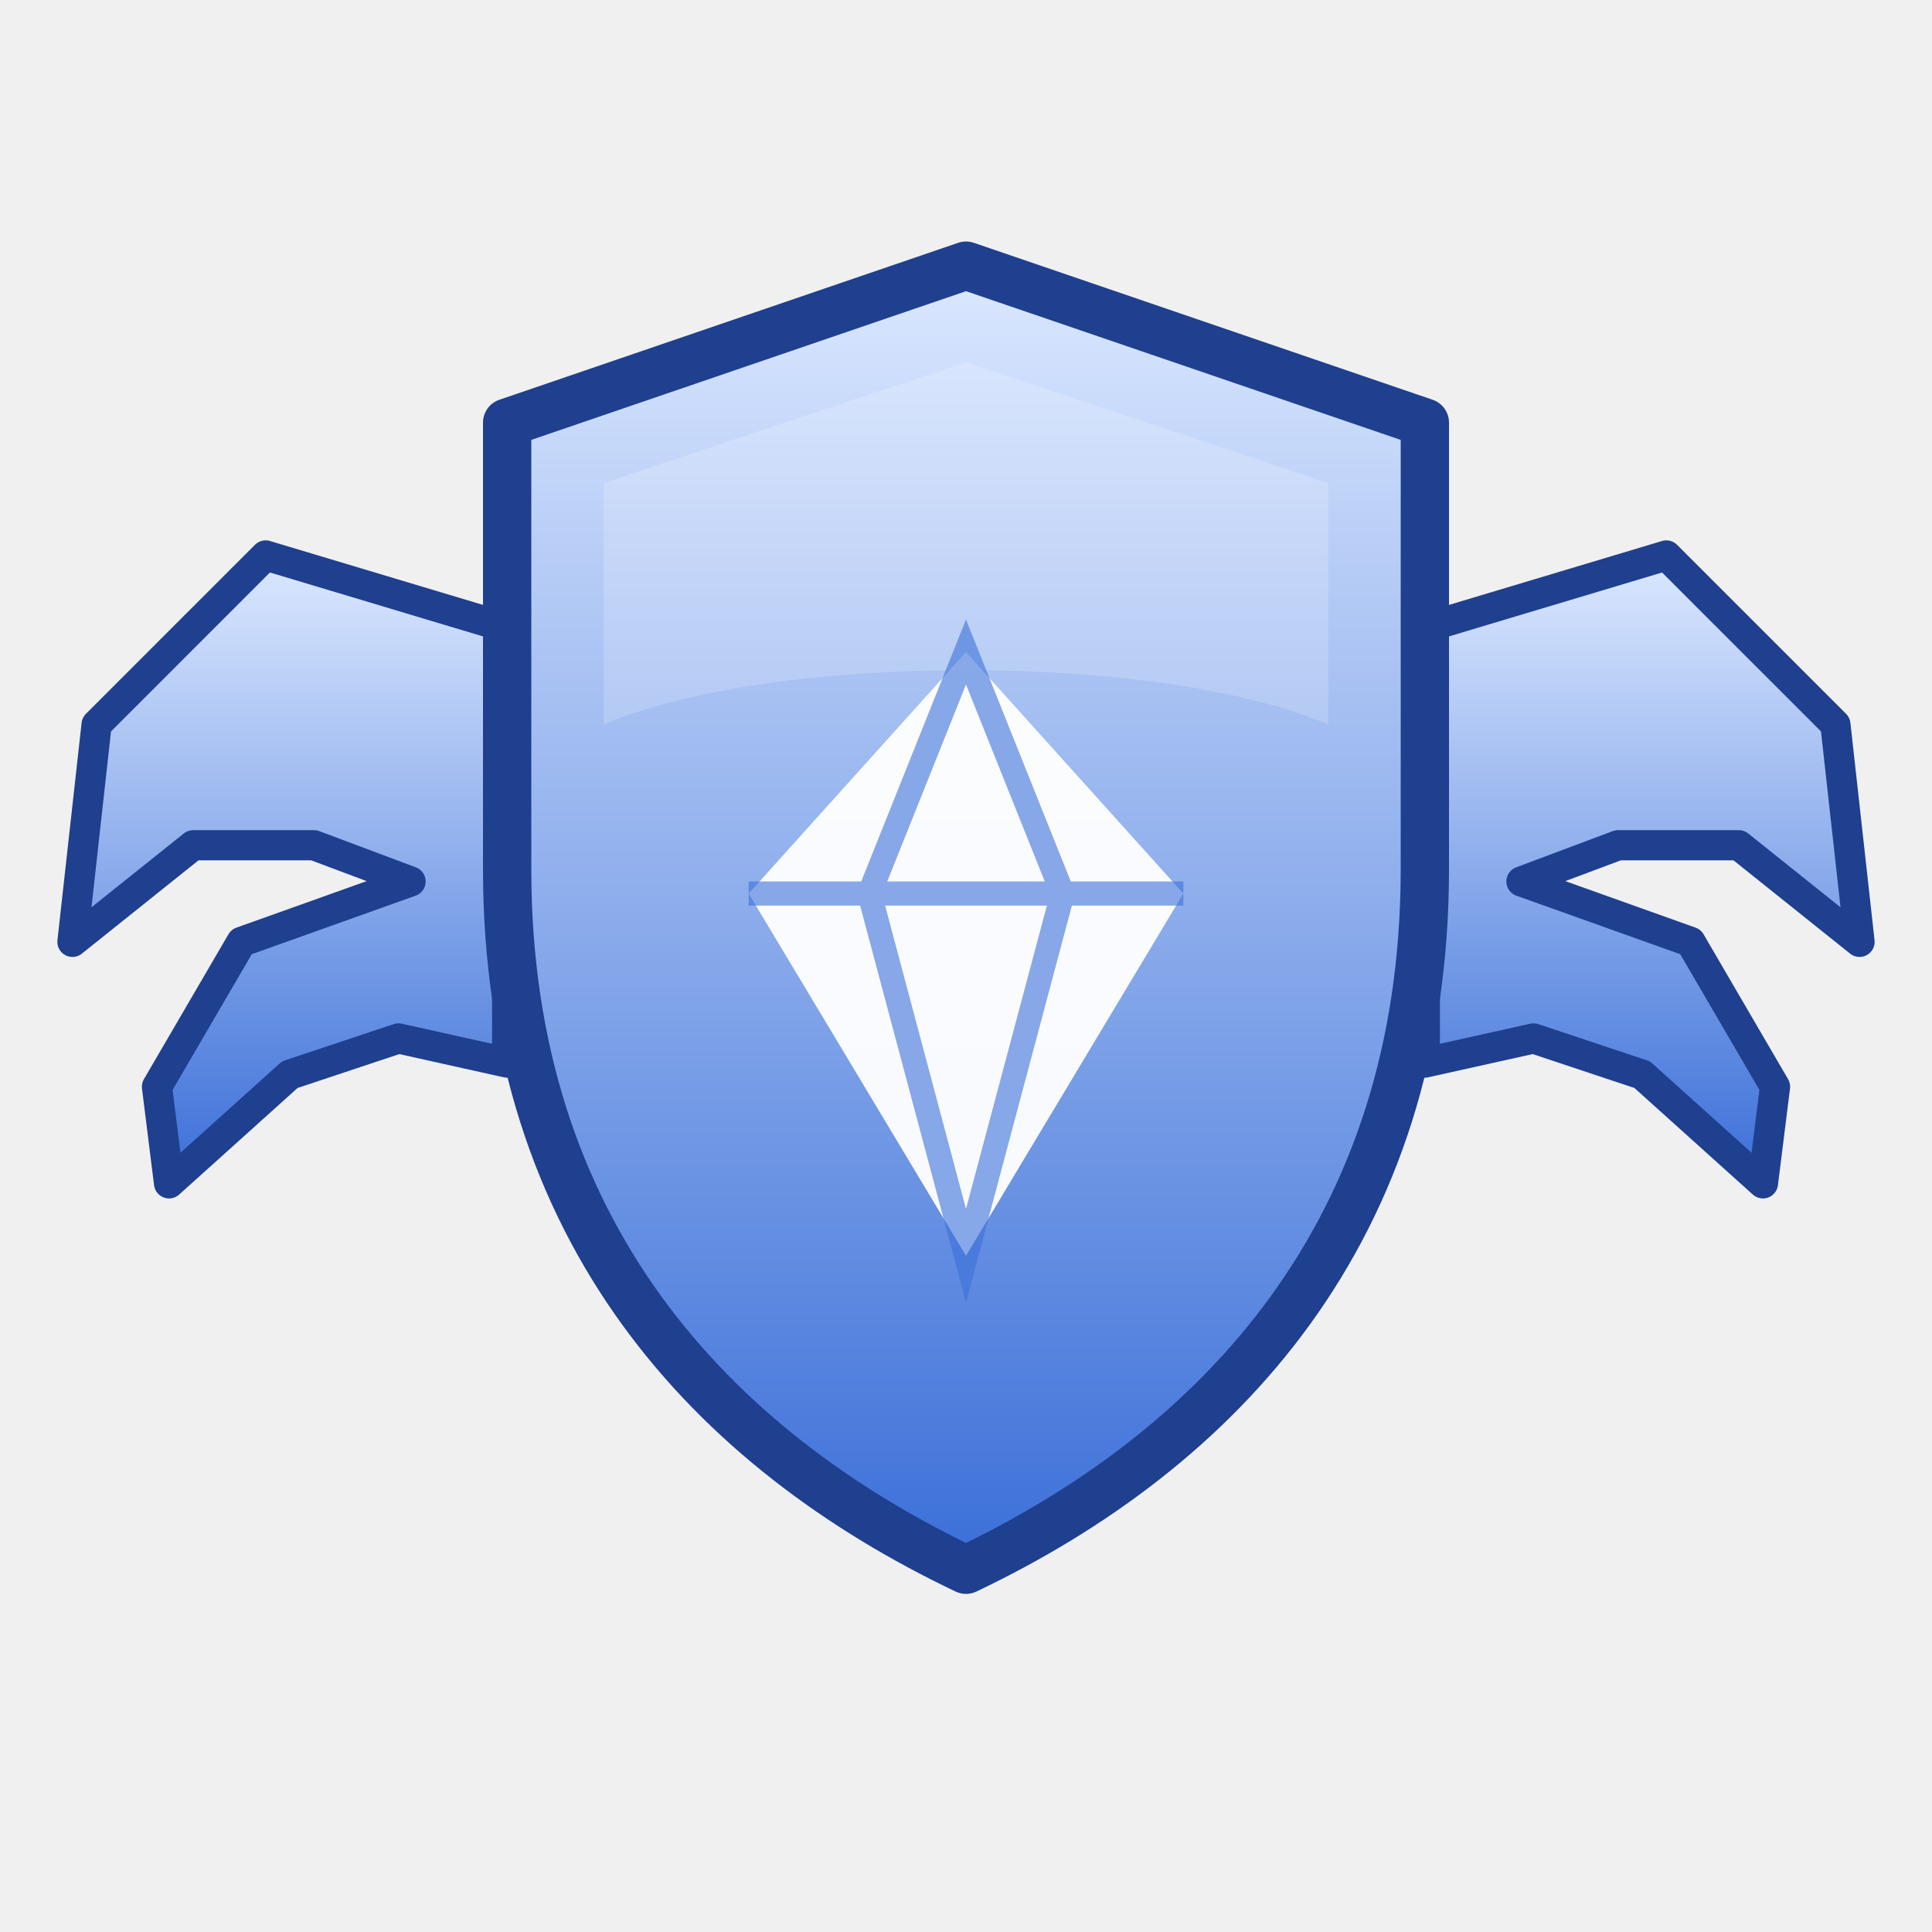
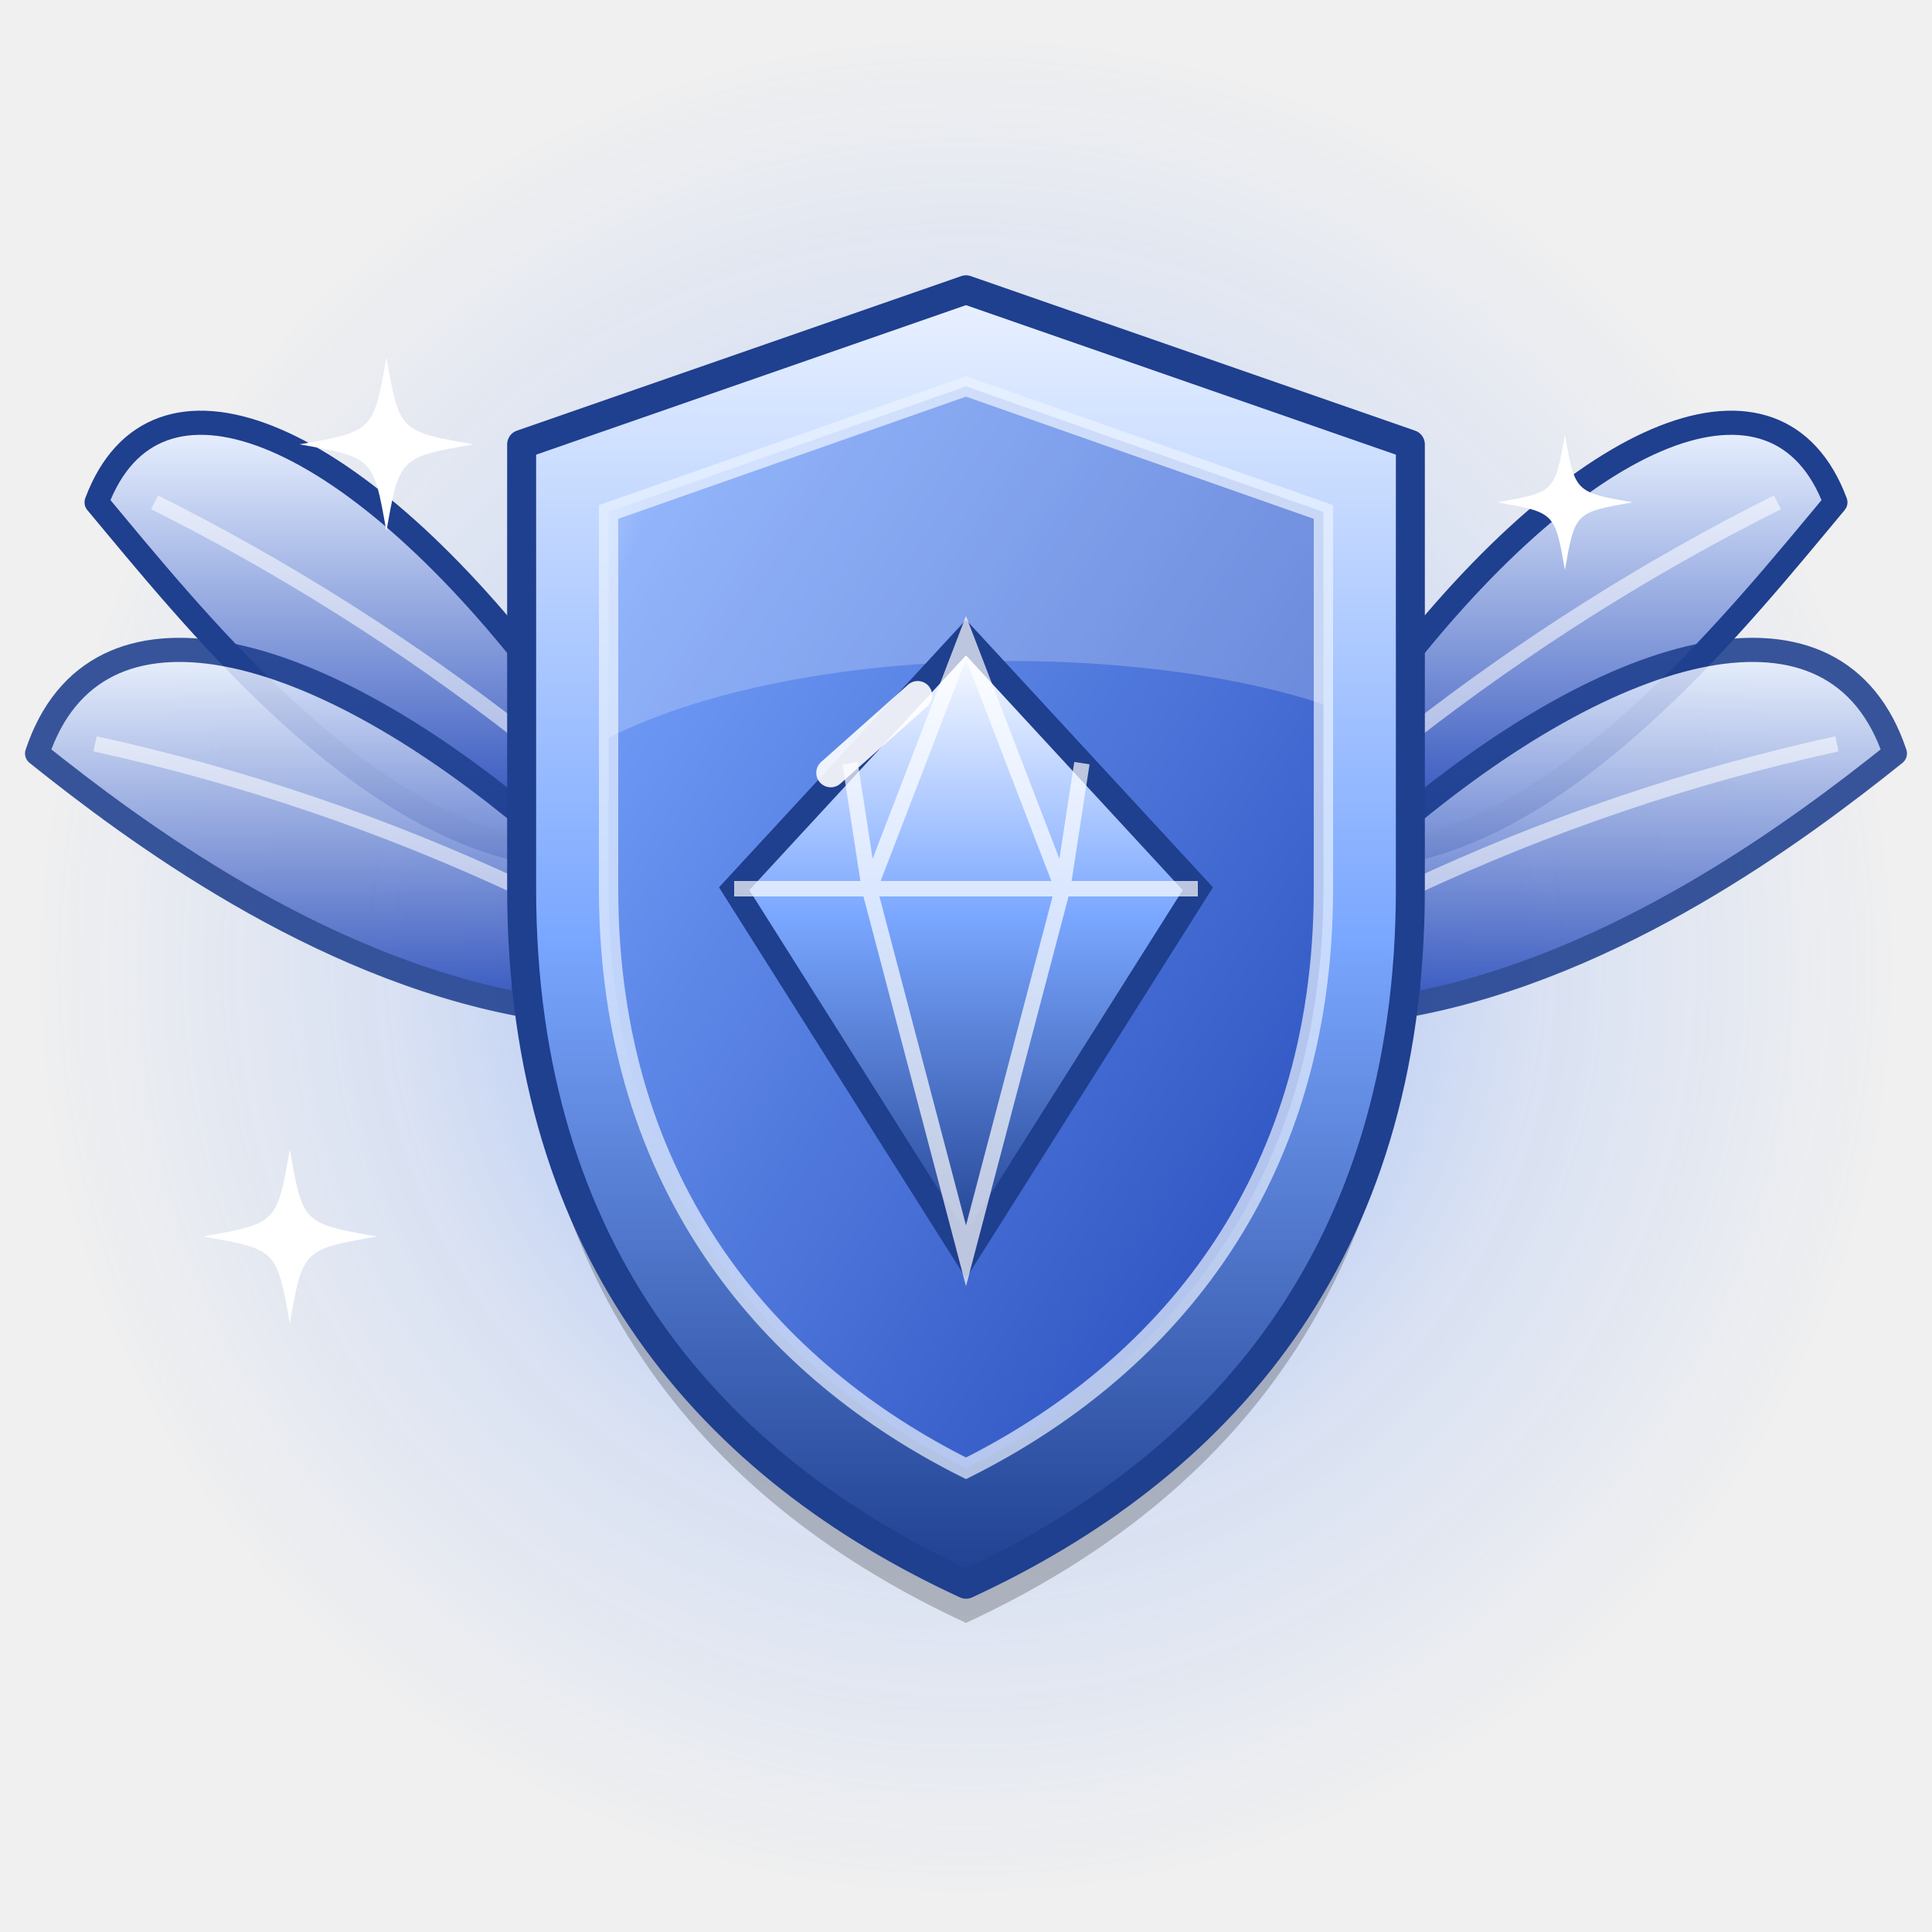
- <svg xmlns="http://www.w3.org/2000/svg" viewBox="0 0 160 160" width="160" height="160" role="img" aria-label="Rango diamante">
+ <svg xmlns="http://www.w3.org/2000/svg" viewBox="0 0 200 200" width="200" height="200" role="img" aria-label="Rango diamante">
+   <style>.tw{animation:tw 2.4s ease-in-out infinite;transform-box:fill-box}@keyframes tw{0%,100%{opacity:.15;transform:scale(.55)}50%{opacity:1;transform:scale(1)}}.shine{animation:sh 3.6s ease-in-out infinite}@keyframes sh{0%{transform:translateX(-150px)}55%,100%{transform:translateX(150px)}}.rays{animation:rot 18s linear infinite;transform-origin:100px 100px}@keyframes rot{to{transform:rotate(360deg)}}.aura{animation:pulse 2.8s ease-in-out infinite;transform-origin:100px 100px}@keyframes pulse{0%,100%{opacity:.75;transform:scale(.94)}50%{opacity:1;transform:scale(1.04)}}@media (prefers-reduced-motion:reduce){.tw,.shine,.rays,.aura{animation:none}}</style>
  <defs>
-     <linearGradient id="g_diamante" x1="0" y1="0" x2="0" y2="1">
-       <stop offset="0" stop-color="#dbe8ff" />
-       <stop offset="1" stop-color="#3b6fd8" />
+     <linearGradient id="diamante_rim" x1="0" y1="0" x2="0" y2="1">
+       <stop offset="0" stop-color="#eaf2ff" />
+       <stop offset="0.5" stop-color="#7aa7ff" />
+       <stop offset="1" stop-color="#1f3f8f" />
    </linearGradient>
+     <linearGradient id="diamante_field" x1="0" y1="0" x2="1" y2="1">
+       <stop offset="0" stop-color="#7aa7ff" />
+       <stop offset="1" stop-color="#2448b8" />
+     </linearGradient>
+     <linearGradient id="diamante_wing" x1="0" y1="0" x2="0" y2="1">
+       <stop offset="0" stop-color="#eaf2ff" />
+       <stop offset="1" stop-color="#2448b8" />
+     </linearGradient>
+     <clipPath id="diamante_clip">
+       <path d="M100 40 L137 53 V92 C137 123 120 142 100 152 C80 142 63 123 63 92 V53 Z" />
+     </clipPath>
+     <linearGradient id="diamante_shine" x1="0" y1="0" x2="1" y2="0">
+       <stop offset="0" stop-color="#fff" stop-opacity="0" />
+       <stop offset="0.5" stop-color="#fff" stop-opacity="0.75" />
+       <stop offset="1" stop-color="#fff" stop-opacity="0" />
+     </linearGradient>
+     <linearGradient id="diamante_gem" x1="0" y1="0" x2="0" y2="1">
+       <stop offset="0" stop-color="#ffffff" />
+       <stop offset="0.45" stop-color="#7aa7ff" />
+       <stop offset="1" stop-color="#1f3f8f" />
+     </linearGradient>
+     <linearGradient id="diamante_gold" x1="0" y1="0" x2="0" y2="1">
+       <stop offset="0" stop-color="#fff6cc" />
+       <stop offset="1" stop-color="#d49a0a" />
+     </linearGradient>
+     <radialGradient id="diamante_aura">
+       <stop offset="0" stop-color="#6b9bff" stop-opacity="0.75" />
+       <stop offset="0.6" stop-color="#6b9bff" stop-opacity="0.18" />
+       <stop offset="1" stop-color="#6b9bff" stop-opacity="0" />
+     </radialGradient>
  </defs>
-   <path d="M42 52 L22 46 L8 60 L6 78 L16 70 L26 70 L34 73 L20 78 L13 90 L14 98 L24 89 L33 86 L42 88 Z" fill="url(#g_diamante)" stroke="#1f3f8f" stroke-width="2.5" stroke-linejoin="round" />
-   <path d="M118 52 L138 46 L152 60 L154 78 L144 70 L134 70 L126 73 L140 78 L147 90 L146 98 L136 89 L127 86 L118 88 Z" fill="url(#g_diamante)" stroke="#1f3f8f" stroke-width="2.5" stroke-linejoin="round" />
-   <path d="M80 22 L118 35 V72 C118 102 101 120 80 130 C59 120 42 102 42 72 V35 Z" fill="url(#g_diamante)" stroke="#1f3f8f" stroke-width="4" stroke-linejoin="round" />
-   <path d="M80 30 L110 40 V60 C96 54 64 54 50 60 V40 Z" fill="#ffffff" opacity="0.18" />
-   <polygon points="80,54 98,74 80,104 62,74" fill="#ffffff" opacity="0.95" />
-   <path d="M62 74 H98 M80 54 L72 74 L80 104 L88 74 Z" fill="none" stroke="#3b6fd8" stroke-width="2" opacity="0.6" />
+   <circle class="aura" cx="100" cy="100" r="96" fill="url(#diamante_aura)" />
+   <path d="M56 70 C36.0 44 16.0 36 10.0 52 C20.0 64 36.0 84 54 88 Z" fill="url(#diamante_wing)" stroke="#1f3f8f" stroke-width="2.5" stroke-linejoin="round" opacity="1.00" />
+   <path d="M54 76 Q36.0 62 16.0 52" stroke="#ffffff" stroke-width="1.6" fill="none" opacity="0.55" />
+   <path d="M56 86 C32.64 66 9.84 60 3.84 78 C13.84 86 32.64 100 54 104 Z" fill="url(#diamante_wing)" stroke="#1f3f8f" stroke-width="2.5" stroke-linejoin="round" opacity="0.88" />
+   <path d="M54 92 Q32.64 82 9.84 77" stroke="#ffffff" stroke-width="1.6" fill="none" opacity="0.55" />
+   <path d="M144 70 C164.0 44 184.0 36 190.0 52 C180.0 64 164.0 84 146 88 Z" fill="url(#diamante_wing)" stroke="#1f3f8f" stroke-width="2.5" stroke-linejoin="round" opacity="1.00" />
+   <path d="M146 76 Q164.0 62 184.0 52" stroke="#ffffff" stroke-width="1.6" fill="none" opacity="0.55" />
+   <path d="M144 86 C167.36 66 190.16 60 196.16 78 C186.16 86 167.36 100 146 104 Z" fill="url(#diamante_wing)" stroke="#1f3f8f" stroke-width="2.5" stroke-linejoin="round" opacity="0.88" />
+   <path d="M146 92 Q167.36 82 190.16 77" stroke="#ffffff" stroke-width="1.6" fill="none" opacity="0.55" />
+   <path d="M100 30 L146 46 V92 C146 130 126 152 100 164 C74 152 54 130 54 92 V46 Z" transform="translate(0 4)" fill="#000" opacity="0.22" />
+   <path d="M100 30 L146 46 V92 C146 130 126 152 100 164 C74 152 54 130 54 92 V46 Z" fill="url(#diamante_rim)" stroke="#1f3f8f" stroke-width="3" stroke-linejoin="round" />
+   <path d="M100 40 L137 53 V92 C137 123 120 142 100 152 C80 142 63 123 63 92 V53 Z" fill="url(#diamante_field)" stroke="#eaf2ff" stroke-width="2" stroke-opacity="0.7" />
+   <g clip-path="url(#diamante_clip)">
+     <path d="M60 40 L140 40 L140 74 C120 66 80 66 60 78 Z" fill="#fff" opacity="0.22" />
+     <rect class="shine" x="40" y="20" width="44" height="160" fill="url(#diamante_shine)" transform="skewX(-18)" />
+   </g>
+   <polygon points="100,66 124,92 100,130 76,92" fill="url(#diamante_gem)" stroke="#1f3f8f" stroke-width="2.5" />
+   <path d="M76 92 H124 M100 66 L90 92 L100 130 L110 92 Z M88 79 L90 92 M112 79 L110 92" fill="none" stroke="#fff" stroke-width="1.6" opacity="0.7" />
+   <path d="M86 80 L95 72" stroke="#fff" stroke-width="3" stroke-linecap="round" opacity="0.9" />
+   <path class="tw" style="animation-delay:0.0s; transform-origin:40px 46px" d="M40 37 C41.35 44.65 41.35 44.65 49 46 C41.35 47.35 41.35 47.35 40 55 C38.65 47.35 38.65 47.35 31 46 C38.65 44.65 38.65 44.65 40 37 Z" fill="#ffffff" />
+   <path class="tw" style="animation-delay:0.4s; transform-origin:162px 52px" d="M162 45 C163.05 50.95 163.05 50.95 169 52 C163.05 53.05 163.05 53.05 162 59 C160.95 53.05 160.95 53.05 155 52 C160.95 50.95 160.95 50.95 162 45 Z" fill="#ffffff" />
+   <path class="tw" style="animation-delay:0.8s; transform-origin:30px 128px" d="M30 119 C31.35 126.65 31.35 126.65 39 128 C31.35 129.35 31.35 129.35 30 137 C28.65 129.35 28.65 129.35 21 128 C28.65 126.65 28.65 126.65 30 119 Z" fill="#ffffff" />
</svg>
